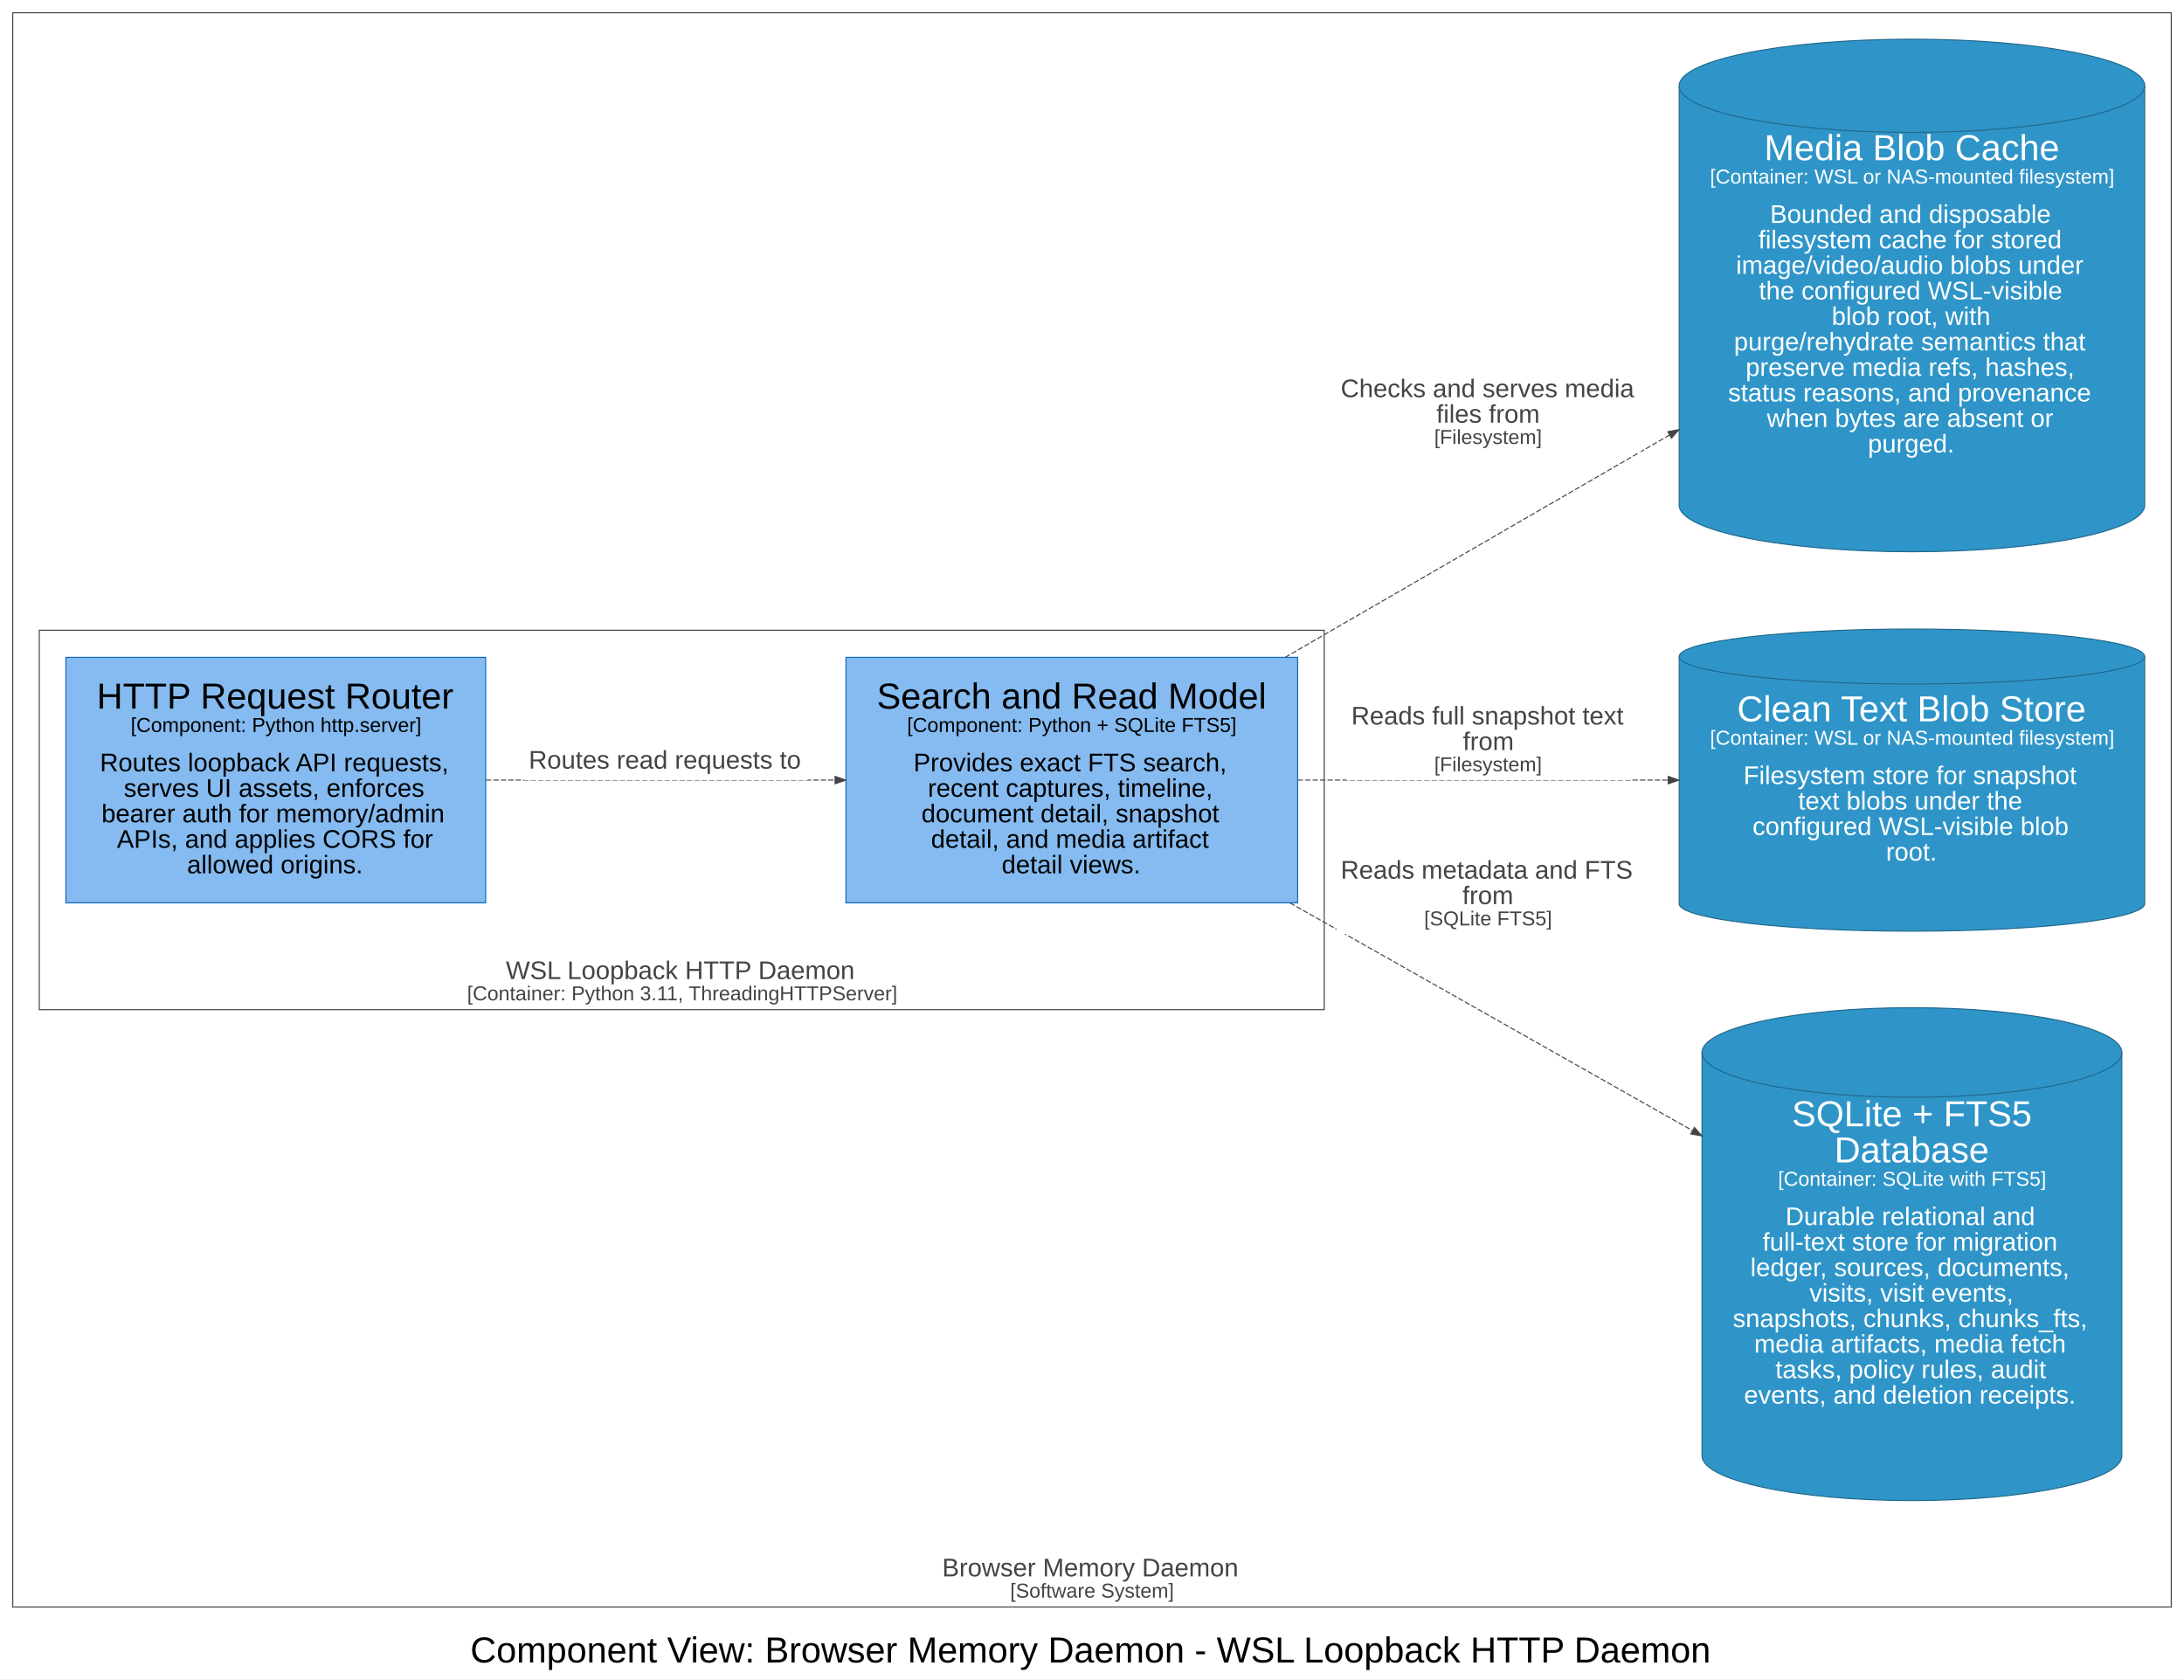
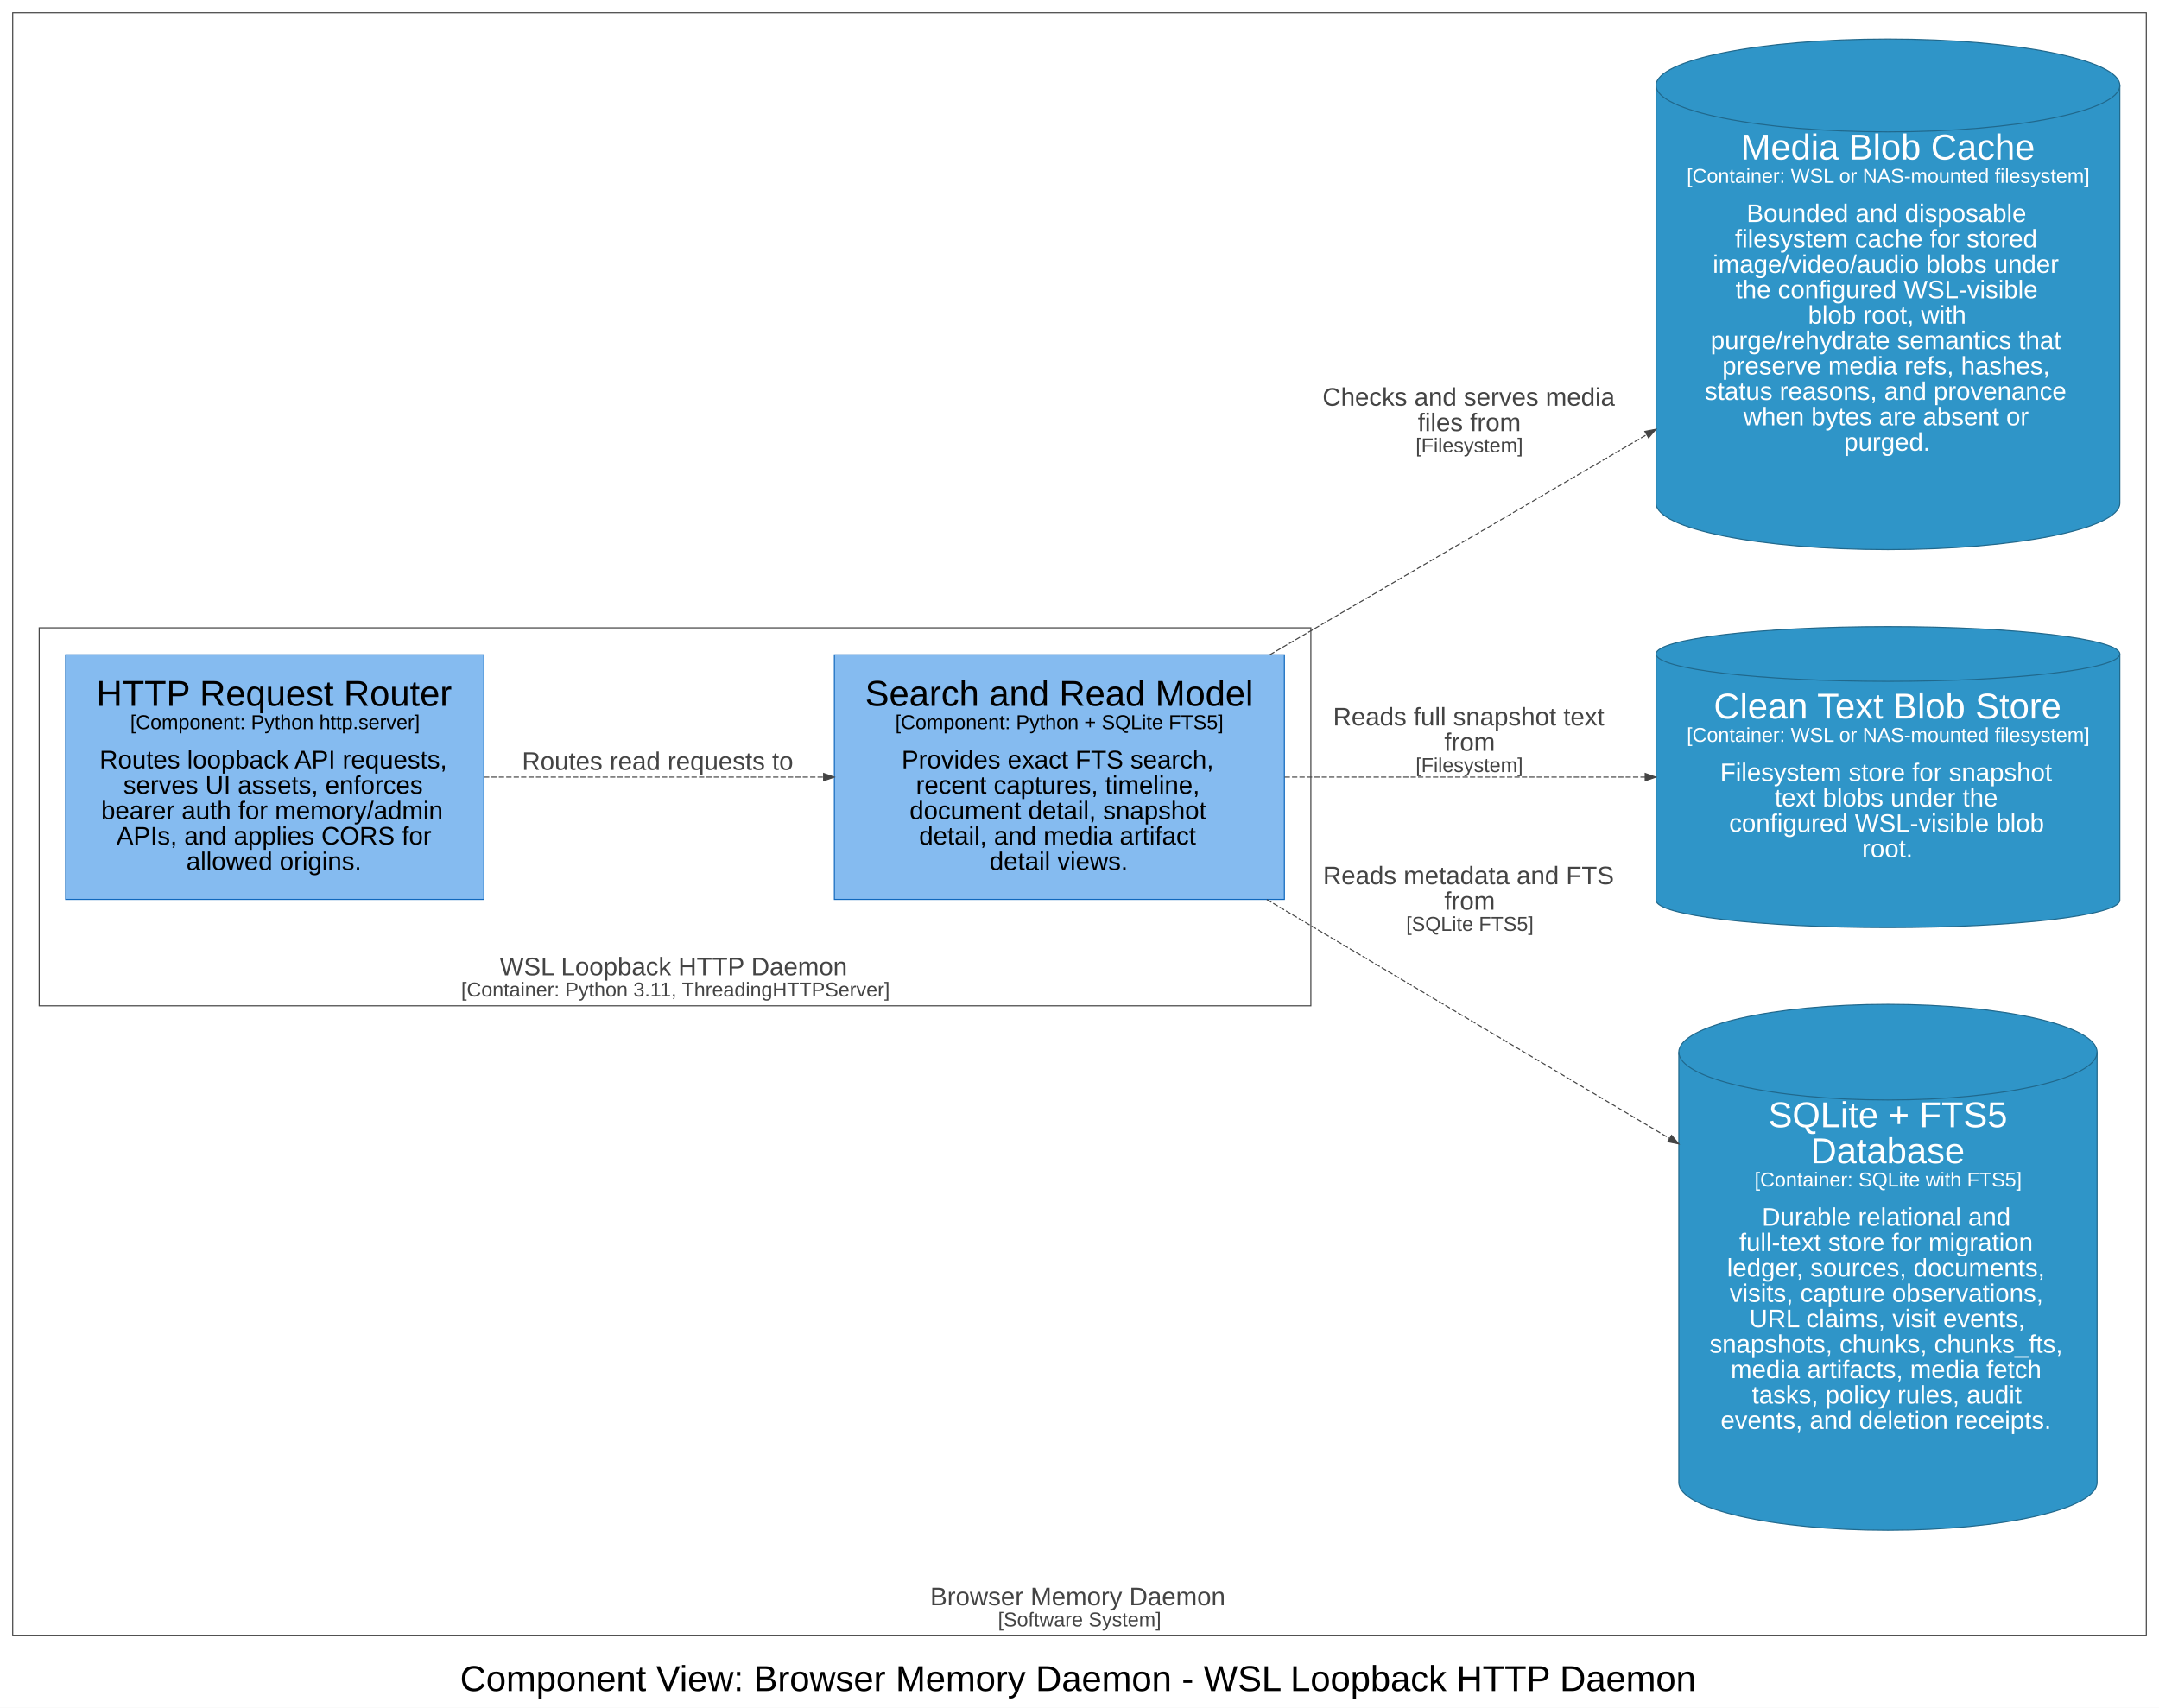
- <svg xmlns="http://www.w3.org/2000/svg" width="2055pt" height="1580pt" viewBox="0.00 0.00 2055.00 1580.00">
-   <g id="graph0" class="graph" transform="scale(1 1) rotate(0) translate(4 1576)">
-     <polygon fill="white" stroke="transparent" points="-4,4 -4,-1576 2051,-1576 2051,4 -4,4" />
-     <text text-anchor="start" x="438.5" y="-11.8" font-family="Arial" font-size="34.00">Component View: Browser Memory Daemon - WSL Loopback HTTP Daemon</text>
+ <svg xmlns="http://www.w3.org/2000/svg" width="2039pt" height="1613pt" viewBox="0.00 0.00 2039.00 1613.00">
+   <g id="graph0" class="graph" transform="scale(1 1) rotate(0) translate(4 1609)">
+     <polygon fill="white" stroke="transparent" points="-4,4 -4,-1609 2035,-1609 2035,4 -4,4" />
+     <text text-anchor="start" x="430.5" y="-11.8" font-family="Arial" font-size="34.00">Component View: Browser Memory Daemon - WSL Loopback HTTP Daemon</text>
    <g id="clust1" class="cluster">
-       <polygon fill="none" stroke="#444444" points="8,-64 8,-1564 2039,-1564 2039,-64 8,-64" />
-       <text text-anchor="start" x="882.5" y="-92.8" font-family="Arial" font-size="24.00" fill="#444444">Browser Memory Daemon</text>
-       <text text-anchor="start" x="946.5" y="-72.8" font-family="Arial" font-size="19.00" fill="#444444">[Software System]</text>
+       <polygon fill="none" stroke="#444444" points="8,-64 8,-1597 2023,-1597 2023,-64 8,-64" />
+       <text text-anchor="start" x="874.5" y="-92.8" font-family="Arial" font-size="24.00" fill="#444444">Browser Memory Daemon</text>
+       <text text-anchor="start" x="938.5" y="-72.8" font-family="Arial" font-size="19.00" fill="#444444">[Software System]</text>
    </g>
    <g id="clust2" class="cluster">
-       <polygon fill="none" stroke="#444444" points="33,-626 33,-983 1242,-983 1242,-626 33,-626" />
-       <text text-anchor="start" x="472" y="-654.8" font-family="Arial" font-size="24.00" fill="#444444">WSL Loopback HTTP Daemon</text>
-       <text text-anchor="start" x="435.5" y="-634.8" font-family="Arial" font-size="19.00" fill="#444444">[Container: Python 3.11, ThreadingHTTPServer]</text>
+       <polygon fill="none" stroke="#444444" points="33,-659 33,-1016 1234,-1016 1234,-659 33,-659" />
+       <text text-anchor="start" x="468" y="-687.8" font-family="Arial" font-size="24.00" fill="#444444">WSL Loopback HTTP Daemon</text>
+       <text text-anchor="start" x="431.5" y="-667.8" font-family="Arial" font-size="19.00" fill="#444444">[Container: Python 3.11, ThreadingHTTPServer]</text>
    </g>
    <g id="15" class="node">
-       <polygon fill="#85bbf0" stroke="#1168bd" points="453,-957.5 58,-957.5 58,-726.5 453,-726.5 453,-957.5" />
-       <text text-anchor="start" x="87" y="-909.3" font-family="Arial" font-size="34.00" fill="#000000">HTTP Request Router</text>
-       <text text-anchor="start" x="119" y="-887.3" font-family="Arial" font-size="19.00" fill="#000000">[Component: Python http.server]</text>
-       <text text-anchor="start" x="90" y="-850.3" font-family="Arial" font-size="24.00" fill="#000000">Routes loopback API requests,</text>
-       <text text-anchor="start" x="112.5" y="-826.3" font-family="Arial" font-size="24.00" fill="#000000">serves UI assets, enforces</text>
-       <text text-anchor="start" x="91.5" y="-802.3" font-family="Arial" font-size="24.00" fill="#000000">bearer auth for memory/admin</text>
-       <text text-anchor="start" x="106" y="-778.3" font-family="Arial" font-size="24.00" fill="#000000">APIs, and applies CORS for</text>
-       <text text-anchor="start" x="172" y="-754.3" font-family="Arial" font-size="24.00" fill="#000000">allowed origins.</text>
+       <polygon fill="#85bbf0" stroke="#1168bd" points="453,-990.5 58,-990.5 58,-759.5 453,-759.5 453,-990.5" />
+       <text text-anchor="start" x="87" y="-942.3" font-family="Arial" font-size="34.00" fill="#000000">HTTP Request Router</text>
+       <text text-anchor="start" x="119" y="-920.3" font-family="Arial" font-size="19.00" fill="#000000">[Component: Python http.server]</text>
+       <text text-anchor="start" x="90" y="-883.3" font-family="Arial" font-size="24.00" fill="#000000">Routes loopback API requests,</text>
+       <text text-anchor="start" x="112.5" y="-859.3" font-family="Arial" font-size="24.00" fill="#000000">serves UI assets, enforces</text>
+       <text text-anchor="start" x="91.5" y="-835.3" font-family="Arial" font-size="24.00" fill="#000000">bearer auth for memory/admin</text>
+       <text text-anchor="start" x="106" y="-811.3" font-family="Arial" font-size="24.00" fill="#000000">APIs, and applies CORS for</text>
+       <text text-anchor="start" x="172" y="-787.3" font-family="Arial" font-size="24.00" fill="#000000">allowed origins.</text>
    </g>
    <g id="22" class="node">
-       <polygon fill="#85bbf0" stroke="#1168bd" points="1217,-957.5 792,-957.5 792,-726.5 1217,-726.5 1217,-957.5" />
-       <text text-anchor="start" x="821" y="-909.3" font-family="Arial" font-size="34.00" fill="#000000">Search and Read Model</text>
-       <text text-anchor="start" x="849.5" y="-887.3" font-family="Arial" font-size="19.00" fill="#000000">[Component: Python + SQLite FTS5]</text>
-       <text text-anchor="start" x="855.5" y="-850.3" font-family="Arial" font-size="24.00" fill="#000000">Provides exact FTS search,</text>
-       <text text-anchor="start" x="869" y="-826.3" font-family="Arial" font-size="24.00" fill="#000000">recent captures, timeline,</text>
-       <text text-anchor="start" x="863" y="-802.3" font-family="Arial" font-size="24.00" fill="#000000">document detail, snapshot</text>
-       <text text-anchor="start" x="872" y="-778.3" font-family="Arial" font-size="24.00" fill="#000000">detail, and media artifact</text>
-       <text text-anchor="start" x="938.5" y="-754.3" font-family="Arial" font-size="24.00" fill="#000000">detail views.</text>
+       <polygon fill="#85bbf0" stroke="#1168bd" points="1209,-990.5 784,-990.5 784,-759.5 1209,-759.5 1209,-990.5" />
+       <text text-anchor="start" x="813" y="-942.3" font-family="Arial" font-size="34.00" fill="#000000">Search and Read Model</text>
+       <text text-anchor="start" x="841.5" y="-920.3" font-family="Arial" font-size="19.00" fill="#000000">[Component: Python + SQLite FTS5]</text>
+       <text text-anchor="start" x="847.5" y="-883.3" font-family="Arial" font-size="24.00" fill="#000000">Provides exact FTS search,</text>
+       <text text-anchor="start" x="861" y="-859.3" font-family="Arial" font-size="24.00" fill="#000000">recent captures, timeline,</text>
+       <text text-anchor="start" x="855" y="-835.3" font-family="Arial" font-size="24.00" fill="#000000">document detail, snapshot</text>
+       <text text-anchor="start" x="864" y="-811.3" font-family="Arial" font-size="24.00" fill="#000000">detail, and media artifact</text>
+       <text text-anchor="start" x="930.5" y="-787.3" font-family="Arial" font-size="24.00" fill="#000000">detail views.</text>
    </g>
    <g id="68" class="edge">
-       <path fill="none" stroke="#444444" stroke-dasharray="5,2" d="M453.25,-842C554.17,-842 677.47,-842 781.75,-842" />
-       <polygon fill="#444444" stroke="#444444" points="781.78,-845.5 791.78,-842 781.78,-838.5 781.78,-845.5" />
-       <polygon fill="white" stroke="transparent" points="489,-842 489,-876 756,-876 756,-842 489,-842" />
-       <text text-anchor="start" x="493.5" y="-852.8" font-family="Arial" font-size="24.00" fill="#444444">Routes read requests to</text>
+       <path fill="none" stroke="#444444" stroke-dasharray="5,2" d="M453.08,-875C551.78,-875 671.72,-875 773.7,-875" />
+       <polygon fill="#444444" stroke="#444444" points="773.82,-878.5 783.82,-875 773.82,-871.5 773.82,-878.5" />
+       <text text-anchor="start" x="489" y="-881.8" font-family="Arial" font-size="24.00" fill="#444444">Routes read requests to</text>
    </g>
    <g id="28" class="node">
-       <path fill="#2f95c8" stroke="#20688c" d="M1992.5,-585.72C1992.5,-608.98 1903.98,-627.88 1795,-627.88 1686.02,-627.88 1597.5,-608.98 1597.5,-585.72 1597.5,-585.72 1597.5,-206.28 1597.5,-206.28 1597.5,-183.02 1686.02,-164.12 1795,-164.12 1903.98,-164.12 1992.5,-183.02 1992.5,-206.28 1992.5,-206.28 1992.5,-585.72 1992.5,-585.72" />
-       <path fill="none" stroke="#20688c" d="M1992.5,-585.72C1992.5,-562.45 1903.98,-543.56 1795,-543.56 1686.02,-543.56 1597.5,-562.45 1597.5,-585.72" />
-       <text text-anchor="start" x="1682" y="-516.3" font-family="Arial" font-size="34.00" fill="#ffffff">SQLite + FTS5</text>
-       <text text-anchor="start" x="1722" y="-482.3" font-family="Arial" font-size="34.00" fill="#ffffff">Database</text>
-       <text text-anchor="start" x="1669" y="-460.3" font-family="Arial" font-size="19.00" fill="#ffffff">[Container: SQLite with FTS5]</text>
-       <text text-anchor="start" x="1676" y="-423.3" font-family="Arial" font-size="24.00" fill="#ffffff">Durable relational and</text>
-       <text text-anchor="start" x="1654.5" y="-399.3" font-family="Arial" font-size="24.00" fill="#ffffff">full-text store for migration</text>
-       <text text-anchor="start" x="1643" y="-375.3" font-family="Arial" font-size="24.00" fill="#ffffff">ledger, sources, documents,</text>
-       <text text-anchor="start" x="1698.5" y="-351.3" font-family="Arial" font-size="24.00" fill="#ffffff">visits, visit events,</text>
-       <text text-anchor="start" x="1626.5" y="-327.3" font-family="Arial" font-size="24.00" fill="#ffffff">snapshots, chunks, chunks_fts,</text>
-       <text text-anchor="start" x="1646.5" y="-303.3" font-family="Arial" font-size="24.00" fill="#ffffff">media artifacts, media fetch</text>
-       <text text-anchor="start" x="1666.5" y="-279.3" font-family="Arial" font-size="24.00" fill="#ffffff">tasks, policy rules, audit</text>
-       <text text-anchor="start" x="1637" y="-255.3" font-family="Arial" font-size="24.00" fill="#ffffff">events, and deletion receipts.</text>
+       <path fill="#2f95c8" stroke="#20688c" d="M1976.5,-615.22C1976.5,-640.13 1887.98,-660.38 1779,-660.38 1670.02,-660.38 1581.5,-640.13 1581.5,-615.22 1581.5,-615.22 1581.5,-208.78 1581.5,-208.78 1581.5,-183.87 1670.02,-163.62 1779,-163.62 1887.98,-163.62 1976.5,-183.87 1976.5,-208.78 1976.5,-208.78 1976.5,-615.22 1976.5,-615.22" />
+       <path fill="none" stroke="#20688c" d="M1976.5,-615.22C1976.5,-590.3 1887.98,-570.06 1779,-570.06 1670.02,-570.06 1581.5,-590.3 1581.5,-615.22" />
+       <text text-anchor="start" x="1666" y="-544.3" font-family="Arial" font-size="34.00" fill="#ffffff">SQLite + FTS5</text>
+       <text text-anchor="start" x="1706" y="-510.3" font-family="Arial" font-size="34.00" fill="#ffffff">Database</text>
+       <text text-anchor="start" x="1653" y="-488.3" font-family="Arial" font-size="19.00" fill="#ffffff">[Container: SQLite with FTS5]</text>
+       <text text-anchor="start" x="1660" y="-451.3" font-family="Arial" font-size="24.00" fill="#ffffff">Durable relational and</text>
+       <text text-anchor="start" x="1638.5" y="-427.3" font-family="Arial" font-size="24.00" fill="#ffffff">full-text store for migration</text>
+       <text text-anchor="start" x="1627" y="-403.3" font-family="Arial" font-size="24.00" fill="#ffffff">ledger, sources, documents,</text>
+       <text text-anchor="start" x="1629.5" y="-379.3" font-family="Arial" font-size="24.00" fill="#ffffff">visits, capture observations,</text>
+       <text text-anchor="start" x="1648" y="-355.3" font-family="Arial" font-size="24.00" fill="#ffffff">URL claims, visit events,</text>
+       <text text-anchor="start" x="1610.5" y="-331.3" font-family="Arial" font-size="24.00" fill="#ffffff">snapshots, chunks, chunks_fts,</text>
+       <text text-anchor="start" x="1630.5" y="-307.3" font-family="Arial" font-size="24.00" fill="#ffffff">media artifacts, media fetch</text>
+       <text text-anchor="start" x="1650.5" y="-283.3" font-family="Arial" font-size="24.00" fill="#ffffff">tasks, policy rules, audit</text>
+       <text text-anchor="start" x="1621" y="-259.3" font-family="Arial" font-size="24.00" fill="#ffffff">events, and deletion receipts.</text>
    </g>
    <g id="78" class="edge">
-       <path fill="none" stroke="#444444" stroke-dasharray="5,2" d="M1209.84,-726.42C1326.36,-660.51 1471.96,-578.15 1588.65,-512.15" />
-       <polygon fill="#444444" stroke="#444444" points="1590.38,-515.2 1597.36,-507.23 1586.93,-509.1 1590.38,-515.2" />
-       <polygon fill="white" stroke="transparent" points="1253.5,-697 1253.5,-772 1539.5,-772 1539.5,-697 1253.5,-697" />
-       <text text-anchor="start" x="1257.5" y="-749.3" font-family="Arial" font-size="24.00" fill="#444444">Reads metadata and FTS</text>
-       <text text-anchor="start" x="1372" y="-725.3" font-family="Arial" font-size="24.00" fill="#444444">from</text>
-       <text text-anchor="start" x="1336" y="-705.3" font-family="Arial" font-size="19.00" fill="#444444">[SQLite FTS5]</text>
+       <path fill="none" stroke="#444444" stroke-dasharray="5,2" d="M1192.44,-759.36C1308.29,-690.64 1455.08,-603.56 1572.71,-533.78" />
+       <polygon fill="#444444" stroke="#444444" points="1574.67,-536.69 1581.48,-528.58 1571.1,-530.67 1574.67,-536.69" />
+       <text text-anchor="start" x="1245.5" y="-773.8" font-family="Arial" font-size="24.00" fill="#444444">Reads metadata and FTS</text>
+       <text text-anchor="start" x="1360" y="-749.8" font-family="Arial" font-size="24.00" fill="#444444">from</text>
+       <text text-anchor="start" x="1324" y="-729.8" font-family="Arial" font-size="19.00" fill="#444444">[SQLite FTS5]</text>
    </g>
    <g id="29" class="node">
-       <path fill="#2f95c8" stroke="#20688c" d="M2014,-958.28C2014,-972.54 1915.84,-984.13 1795,-984.13 1674.16,-984.13 1576,-972.54 1576,-958.28 1576,-958.28 1576,-725.72 1576,-725.72 1576,-711.46 1674.16,-699.87 1795,-699.87 1915.84,-699.87 2014,-711.46 2014,-725.72 2014,-725.72 2014,-958.28 2014,-958.28" />
-       <path fill="none" stroke="#20688c" d="M2014,-958.28C2014,-944.03 1915.84,-932.44 1795,-932.44 1674.16,-932.44 1576,-944.03 1576,-958.28" />
-       <text text-anchor="start" x="1630.5" y="-897.3" font-family="Arial" font-size="34.00" fill="#ffffff">Clean Text Blob Store</text>
-       <text text-anchor="start" x="1605" y="-875.3" font-family="Arial" font-size="19.00" fill="#ffffff">[Container: WSL or NAS-mounted filesystem]</text>
-       <text text-anchor="start" x="1636.5" y="-838.3" font-family="Arial" font-size="24.00" fill="#ffffff">Filesystem store for snapshot</text>
-       <text text-anchor="start" x="1688" y="-814.3" font-family="Arial" font-size="24.00" fill="#ffffff">text blobs under the</text>
-       <text text-anchor="start" x="1645" y="-790.3" font-family="Arial" font-size="24.00" fill="#ffffff">configured WSL-visible blob</text>
-       <text text-anchor="start" x="1770.5" y="-766.3" font-family="Arial" font-size="24.00" fill="#ffffff">root.</text>
+       <path fill="#2f95c8" stroke="#20688c" d="M1998,-991.28C1998,-1005.54 1899.84,-1017.13 1779,-1017.13 1658.16,-1017.13 1560,-1005.54 1560,-991.28 1560,-991.28 1560,-758.72 1560,-758.72 1560,-744.46 1658.16,-732.87 1779,-732.87 1899.84,-732.87 1998,-744.46 1998,-758.72 1998,-758.72 1998,-991.28 1998,-991.28" />
+       <path fill="none" stroke="#20688c" d="M1998,-991.28C1998,-977.03 1899.84,-965.44 1779,-965.44 1658.16,-965.44 1560,-977.03 1560,-991.28" />
+       <text text-anchor="start" x="1614.5" y="-930.3" font-family="Arial" font-size="34.00" fill="#ffffff">Clean Text Blob Store</text>
+       <text text-anchor="start" x="1589" y="-908.3" font-family="Arial" font-size="19.00" fill="#ffffff">[Container: WSL or NAS-mounted filesystem]</text>
+       <text text-anchor="start" x="1620.5" y="-871.3" font-family="Arial" font-size="24.00" fill="#ffffff">Filesystem store for snapshot</text>
+       <text text-anchor="start" x="1672" y="-847.3" font-family="Arial" font-size="24.00" fill="#ffffff">text blobs under the</text>
+       <text text-anchor="start" x="1629" y="-823.3" font-family="Arial" font-size="24.00" fill="#ffffff">configured WSL-visible blob</text>
+       <text text-anchor="start" x="1754.5" y="-799.3" font-family="Arial" font-size="24.00" fill="#ffffff">root.</text>
    </g>
    <g id="79" class="edge">
-       <path fill="none" stroke="#444444" stroke-dasharray="5,2" d="M1217.06,-842C1324.67,-842 1455.58,-842 1565.49,-842" />
-       <polygon fill="#444444" stroke="#444444" points="1565.72,-845.5 1575.72,-842 1565.72,-838.5 1565.72,-845.5" />
-       <polygon fill="white" stroke="transparent" points="1263,-842 1263,-917 1530,-917 1530,-842 1263,-842" />
-       <text text-anchor="start" x="1267.5" y="-894.3" font-family="Arial" font-size="24.00" fill="#444444">Reads full snapshot text</text>
-       <text text-anchor="start" x="1372.5" y="-870.3" font-family="Arial" font-size="24.00" fill="#444444">from</text>
-       <text text-anchor="start" x="1345.5" y="-850.3" font-family="Arial" font-size="19.00" fill="#444444">[Filesystem]</text>
+       <path fill="none" stroke="#444444" stroke-dasharray="5,2" d="M1209.23,-875C1314.62,-875 1442.16,-875 1549.73,-875" />
+       <polygon fill="#444444" stroke="#444444" points="1549.75,-878.5 1559.75,-875 1549.75,-871.5 1549.75,-878.5" />
+       <text text-anchor="start" x="1255" y="-923.8" font-family="Arial" font-size="24.00" fill="#444444">Reads full snapshot text</text>
+       <text text-anchor="start" x="1360" y="-899.8" font-family="Arial" font-size="24.00" fill="#444444">from</text>
+       <text text-anchor="start" x="1333" y="-879.8" font-family="Arial" font-size="19.00" fill="#444444">[Filesystem]</text>
    </g>
    <g id="30" class="node">
-       <path fill="#2f95c8" stroke="#20688c" d="M2014,-1495.28C2014,-1519.47 1915.84,-1539.13 1795,-1539.13 1674.16,-1539.13 1576,-1519.47 1576,-1495.28 1576,-1495.28 1576,-1100.72 1576,-1100.72 1576,-1076.53 1674.16,-1056.87 1795,-1056.87 1915.84,-1056.87 2014,-1076.53 2014,-1100.72 2014,-1100.72 2014,-1495.28 2014,-1495.28" />
-       <path fill="none" stroke="#20688c" d="M2014,-1495.28C2014,-1471.09 1915.84,-1451.44 1795,-1451.44 1674.16,-1451.44 1576,-1471.09 1576,-1495.28" />
-       <text text-anchor="start" x="1656" y="-1425.3" font-family="Arial" font-size="34.00" fill="#ffffff">Media Blob Cache</text>
-       <text text-anchor="start" x="1605" y="-1403.3" font-family="Arial" font-size="19.00" fill="#ffffff">[Container: WSL or NAS-mounted filesystem]</text>
-       <text text-anchor="start" x="1661.5" y="-1366.3" font-family="Arial" font-size="24.00" fill="#ffffff">Bounded and disposable</text>
-       <text text-anchor="start" x="1650.5" y="-1342.3" font-family="Arial" font-size="24.00" fill="#ffffff">filesystem cache for stored</text>
-       <text text-anchor="start" x="1629.5" y="-1318.3" font-family="Arial" font-size="24.00" fill="#ffffff">image/video/audio blobs under</text>
-       <text text-anchor="start" x="1651" y="-1294.3" font-family="Arial" font-size="24.00" fill="#ffffff">the configured WSL-visible</text>
-       <text text-anchor="start" x="1719.5" y="-1270.3" font-family="Arial" font-size="24.00" fill="#ffffff">blob root, with</text>
-       <text text-anchor="start" x="1627.5" y="-1246.3" font-family="Arial" font-size="24.00" fill="#ffffff">purge/rehydrate semantics that</text>
-       <text text-anchor="start" x="1638.5" y="-1222.3" font-family="Arial" font-size="24.00" fill="#ffffff">preserve media refs, hashes,</text>
-       <text text-anchor="start" x="1622" y="-1198.3" font-family="Arial" font-size="24.00" fill="#ffffff">status reasons, and provenance</text>
-       <text text-anchor="start" x="1658.5" y="-1174.3" font-family="Arial" font-size="24.00" fill="#ffffff">when bytes are absent or</text>
-       <text text-anchor="start" x="1753.5" y="-1150.3" font-family="Arial" font-size="24.00" fill="#ffffff">purged.</text>
+       <path fill="#2f95c8" stroke="#20688c" d="M1998,-1528.28C1998,-1552.47 1899.84,-1572.13 1779,-1572.13 1658.16,-1572.13 1560,-1552.47 1560,-1528.28 1560,-1528.28 1560,-1133.72 1560,-1133.72 1560,-1109.53 1658.16,-1089.87 1779,-1089.87 1899.84,-1089.87 1998,-1109.53 1998,-1133.72 1998,-1133.72 1998,-1528.28 1998,-1528.28" />
+       <path fill="none" stroke="#20688c" d="M1998,-1528.28C1998,-1504.09 1899.84,-1484.44 1779,-1484.44 1658.16,-1484.44 1560,-1504.09 1560,-1528.28" />
+       <text text-anchor="start" x="1640" y="-1458.3" font-family="Arial" font-size="34.00" fill="#ffffff">Media Blob Cache</text>
+       <text text-anchor="start" x="1589" y="-1436.3" font-family="Arial" font-size="19.00" fill="#ffffff">[Container: WSL or NAS-mounted filesystem]</text>
+       <text text-anchor="start" x="1645.5" y="-1399.3" font-family="Arial" font-size="24.00" fill="#ffffff">Bounded and disposable</text>
+       <text text-anchor="start" x="1634.5" y="-1375.3" font-family="Arial" font-size="24.00" fill="#ffffff">filesystem cache for stored</text>
+       <text text-anchor="start" x="1613.5" y="-1351.3" font-family="Arial" font-size="24.00" fill="#ffffff">image/video/audio blobs under</text>
+       <text text-anchor="start" x="1635" y="-1327.3" font-family="Arial" font-size="24.00" fill="#ffffff">the configured WSL-visible</text>
+       <text text-anchor="start" x="1703.5" y="-1303.3" font-family="Arial" font-size="24.00" fill="#ffffff">blob root, with</text>
+       <text text-anchor="start" x="1611.5" y="-1279.3" font-family="Arial" font-size="24.00" fill="#ffffff">purge/rehydrate semantics that</text>
+       <text text-anchor="start" x="1622.5" y="-1255.3" font-family="Arial" font-size="24.00" fill="#ffffff">preserve media refs, hashes,</text>
+       <text text-anchor="start" x="1606" y="-1231.3" font-family="Arial" font-size="24.00" fill="#ffffff">status reasons, and provenance</text>
+       <text text-anchor="start" x="1642.5" y="-1207.3" font-family="Arial" font-size="24.00" fill="#ffffff">when bytes are absent or</text>
+       <text text-anchor="start" x="1737.5" y="-1183.3" font-family="Arial" font-size="24.00" fill="#ffffff">purged.</text>
    </g>
    <g id="80" class="edge">
-       <path fill="none" stroke="#444444" stroke-dasharray="5,2" d="M1205.24,-957.51C1315.4,-1021.22 1452.6,-1100.57 1566.84,-1166.63" />
-       <polygon fill="#444444" stroke="#444444" points="1565.31,-1169.79 1575.72,-1171.77 1568.82,-1163.73 1565.31,-1169.79" />
-       <polygon fill="white" stroke="transparent" points="1253,-1150 1253,-1225 1540,-1225 1540,-1150 1253,-1150" />
-       <text text-anchor="start" x="1257.5" y="-1202.3" font-family="Arial" font-size="24.00" fill="#444444">Checks and serves media</text>
-       <text text-anchor="start" x="1347.5" y="-1178.3" font-family="Arial" font-size="24.00" fill="#444444">files from</text>
-       <text text-anchor="start" x="1345.5" y="-1158.3" font-family="Arial" font-size="19.00" fill="#444444">[Filesystem]</text>
+       <path fill="none" stroke="#444444" stroke-dasharray="5,2" d="M1195.21,-990.51C1303.6,-1053.83 1438.42,-1132.61 1551.09,-1198.43" />
+       <polygon fill="#444444" stroke="#444444" points="1549.45,-1201.52 1559.85,-1203.55 1552.98,-1195.48 1549.45,-1201.52" />
+       <text text-anchor="start" x="1245" y="-1225.8" font-family="Arial" font-size="24.00" fill="#444444">Checks and serves media</text>
+       <text text-anchor="start" x="1335" y="-1201.8" font-family="Arial" font-size="24.00" fill="#444444">files from</text>
+       <text text-anchor="start" x="1333" y="-1181.8" font-family="Arial" font-size="19.00" fill="#444444">[Filesystem]</text>
    </g>
  </g>
</svg>
